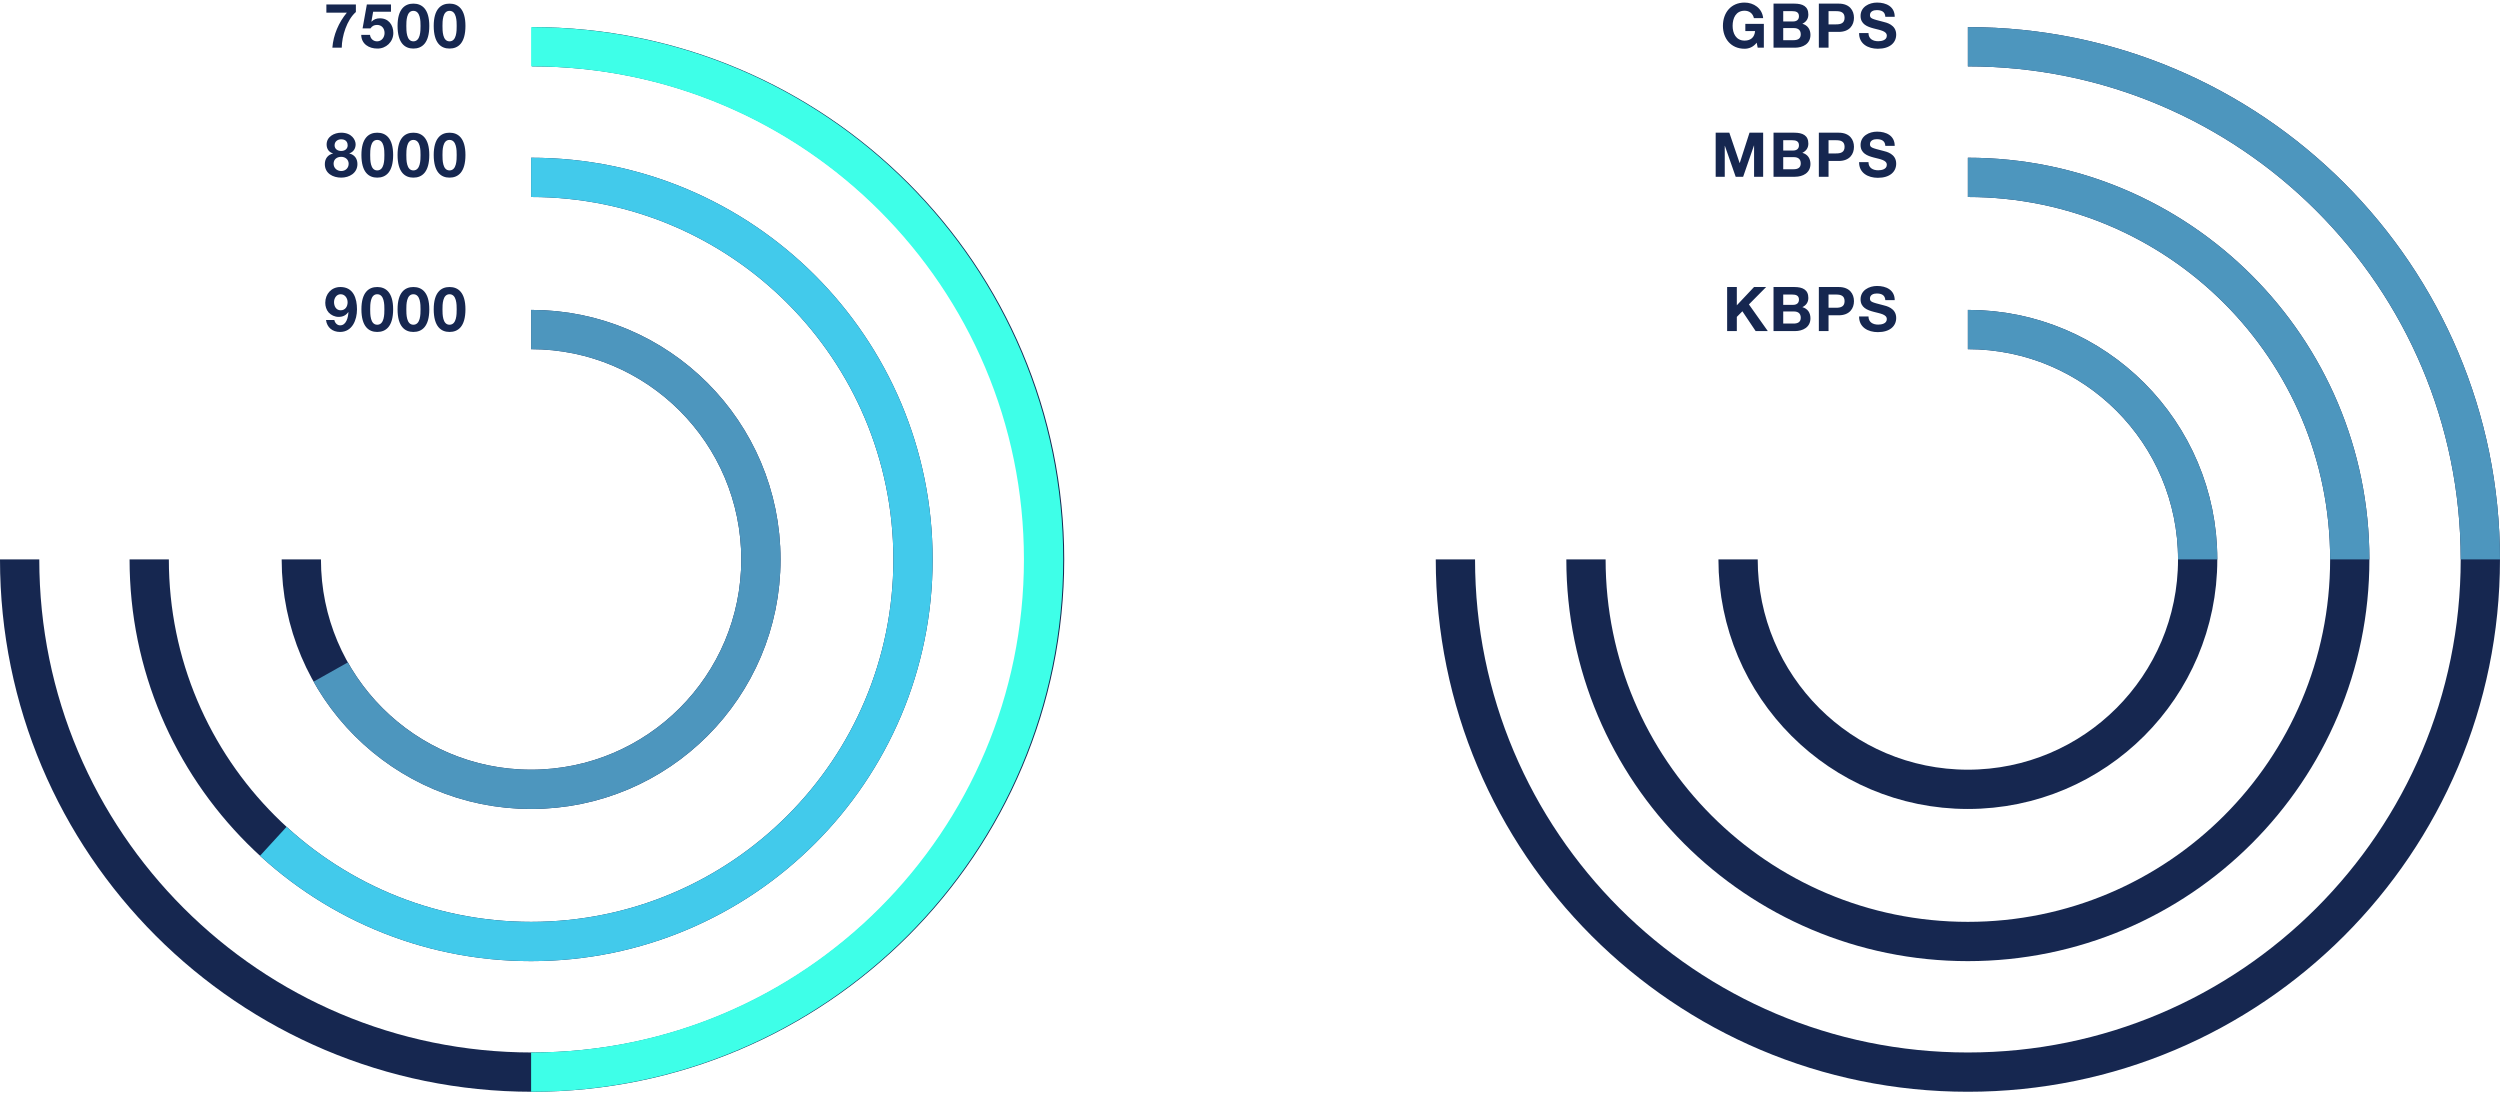
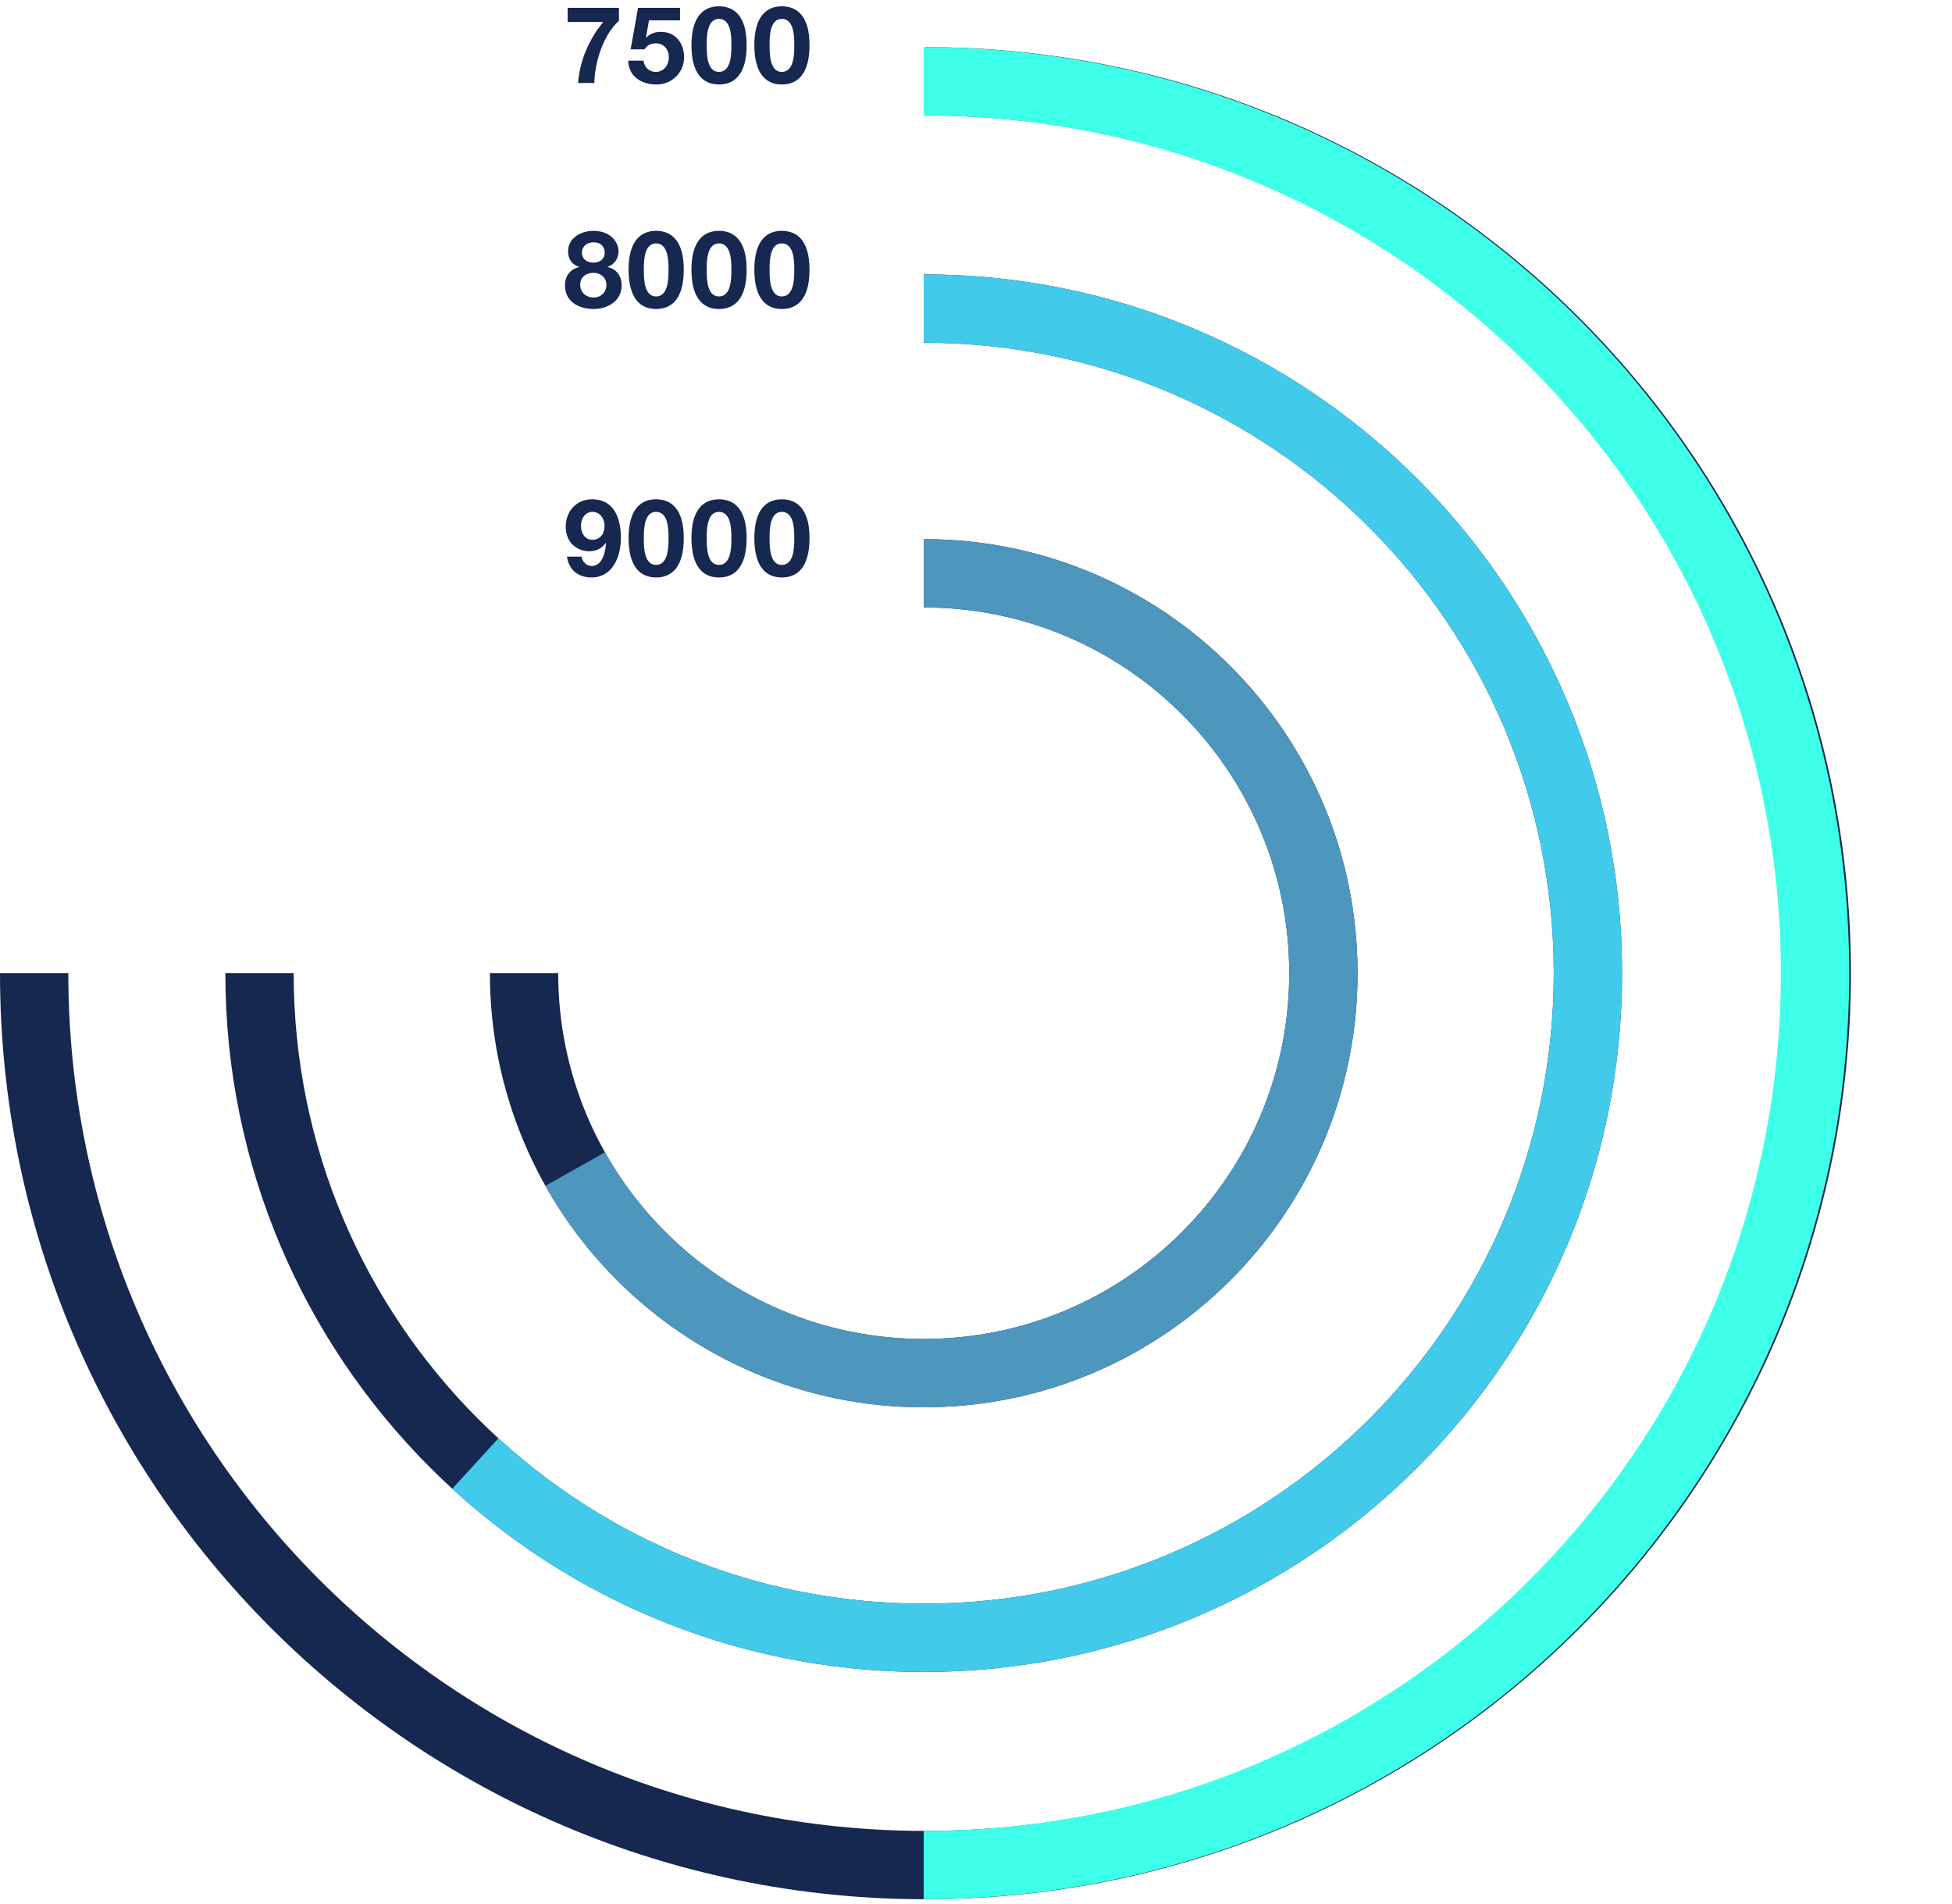
- <svg xmlns="http://www.w3.org/2000/svg" width="891" height="390" viewBox="0 0 891 390" fill="none">
+ <svg xmlns="http://www.w3.org/2000/svg" width="400" height="390" viewBox="0 0 400 390" fill="none">
  <path d="M7 199.381C7 300.297 88.772 382.105 189.644 382.105C290.515 382.105 372.288 300.297 372.288 199.381C372.288 98.465 290.515 16.657 189.644 16.657" stroke="#162750" stroke-width="14" />
  <path d="M53.179 199.381C53.179 274.584 114.116 335.548 189.286 335.548C264.456 335.548 325.393 274.584 325.393 199.381C325.393 124.178 264.456 63.214 189.286 63.214" stroke="#162750" stroke-width="14" />
  <path d="M107.387 199.381C107.387 244.633 144.055 281.317 189.286 281.317C234.518 281.317 271.186 244.633 271.186 199.381C271.186 154.13 234.518 117.446 189.286 117.446" stroke="#162750" stroke-width="14" />
  <path d="M189.286 382.105C290.158 382.105 371.93 300.297 371.93 199.381C371.93 98.465 290.158 16.657 189.286 16.657" stroke="#3EFFE8" stroke-width="14" />
  <path d="M189.286 63.214C264.456 63.214 325.393 124.178 325.393 199.381C325.393 274.584 264.456 335.548 189.286 335.548C153.872 335.548 121.617 322.017 97.404 299.84" stroke="#42CAEB" stroke-width="14" />
  <path d="M189.286 117.446C234.518 117.446 271.186 154.13 271.186 199.381C271.186 244.633 234.518 281.317 189.286 281.317C158.628 281.317 131.904 264.464 117.866 239.513" stroke="#4D96BE" stroke-width="14" />
  <path d="M126.836 1.6H116.32V4.504H123.624C120.698 8.024 118.806 12.446 118.454 17H121.798C121.842 12.886 123.602 7.1 126.836 4.284V1.6ZM139.346 1.6H130.744L129.226 10.114H132.042C132.658 9.278 133.274 8.882 134.396 8.882C136.068 8.882 137.058 10.158 137.058 11.764C137.058 13.304 136.024 14.734 134.396 14.734C133.032 14.734 132.02 13.788 131.866 12.424H128.742C128.786 15.658 131.47 17.308 134.462 17.308C137.564 17.374 140.182 14.932 140.182 11.764C140.182 8.882 138.466 6.528 135.43 6.528C134.22 6.528 133.252 6.858 132.416 7.716L132.372 7.672L132.988 4.174H139.346V1.6ZM141.693 9.234C141.693 15.372 144.289 17.308 147.325 17.308C150.405 17.308 153.001 15.372 153.001 9.234C153.001 3.228 150.405 1.292 147.325 1.292C144.289 1.292 141.693 3.228 141.693 9.234ZM144.817 9.234C144.817 7.628 144.817 3.866 147.325 3.866C149.877 3.866 149.877 7.628 149.877 9.234C149.877 10.972 149.877 14.734 147.325 14.734C144.817 14.734 144.817 10.972 144.817 9.234ZM154.577 9.234C154.577 15.372 157.173 17.308 160.209 17.308C163.289 17.308 165.885 15.372 165.885 9.234C165.885 3.228 163.289 1.292 160.209 1.292C157.173 1.292 154.577 3.228 154.577 9.234ZM157.701 9.234C157.701 7.628 157.701 3.866 160.209 3.866C162.761 3.866 162.761 7.628 162.761 9.234C162.761 10.972 162.761 14.734 160.209 14.734C157.701 14.734 157.701 10.972 157.701 9.234Z" fill="#162750" />
  <path d="M118.894 58.336C118.894 56.752 120.104 55.894 121.622 55.894C123.074 55.894 124.262 56.884 124.262 58.358C124.262 59.898 123.118 60.954 121.622 60.954C120.126 60.954 118.894 59.92 118.894 58.336ZM116.408 51.494C116.408 53.012 117.178 54.244 118.674 54.662V54.706C116.87 55.146 115.77 56.532 115.77 58.49C115.77 61.812 118.652 63.308 121.622 63.308C124.482 63.308 127.386 61.702 127.386 58.468C127.386 56.532 126.33 55.124 124.504 54.706V54.662C125.956 54.178 126.748 52.946 126.748 51.428C126.748 49.932 125.428 47.292 121.6 47.292C119.092 47.292 116.408 48.722 116.408 51.494ZM119.246 51.78C119.246 50.416 120.346 49.646 121.6 49.646C123.536 49.646 123.91 50.988 123.91 51.78C123.91 53.1 122.876 53.804 121.6 53.804C120.346 53.804 119.246 53.122 119.246 51.78ZM128.808 55.234C128.808 61.372 131.404 63.308 134.44 63.308C137.52 63.308 140.116 61.372 140.116 55.234C140.116 49.228 137.52 47.292 134.44 47.292C131.404 47.292 128.808 49.228 128.808 55.234ZM131.932 55.234C131.932 53.628 131.932 49.866 134.44 49.866C136.992 49.866 136.992 53.628 136.992 55.234C136.992 56.972 136.992 60.734 134.44 60.734C131.932 60.734 131.932 56.972 131.932 55.234ZM141.693 55.234C141.693 61.372 144.289 63.308 147.325 63.308C150.405 63.308 153.001 61.372 153.001 55.234C153.001 49.228 150.405 47.292 147.325 47.292C144.289 47.292 141.693 49.228 141.693 55.234ZM144.817 55.234C144.817 53.628 144.817 49.866 147.325 49.866C149.877 49.866 149.877 53.628 149.877 55.234C149.877 56.972 149.877 60.734 147.325 60.734C144.817 60.734 144.817 56.972 144.817 55.234ZM154.577 55.234C154.577 61.372 157.173 63.308 160.209 63.308C163.289 63.308 165.885 61.372 165.885 55.234C165.885 49.228 163.289 47.292 160.209 47.292C157.173 47.292 154.577 49.228 154.577 55.234ZM157.701 55.234C157.701 53.628 157.701 49.866 160.209 49.866C162.761 49.866 162.761 53.628 162.761 55.234C162.761 56.972 162.761 60.734 160.209 60.734C157.701 60.734 157.701 56.972 157.701 55.234Z" fill="#162750" />
  <path d="M116.188 114.04C116.54 116.746 118.52 118.308 121.182 118.308C125.56 118.308 127.232 114.018 127.232 110.256C127.232 106.362 125.978 102.292 121.314 102.292C118.102 102.292 115.924 104.778 115.924 107.924C115.924 109.134 116.298 110.41 117.112 111.356C117.992 112.324 119.334 112.94 120.654 112.94C122.15 112.94 123.272 112.434 124.13 111.224L124.174 111.268C124.086 112.984 123.492 115.954 121.226 115.954C120.148 115.954 119.356 115.074 119.158 114.04H116.188ZM121.402 110.586C119.796 110.586 119.048 109.134 119.048 107.682C119.048 106.296 119.906 104.866 121.402 104.866C122.964 104.866 123.888 106.296 123.888 107.726C123.888 109.244 123.074 110.586 121.402 110.586ZM128.808 110.234C128.808 116.372 131.404 118.308 134.44 118.308C137.52 118.308 140.116 116.372 140.116 110.234C140.116 104.228 137.52 102.292 134.44 102.292C131.404 102.292 128.808 104.228 128.808 110.234ZM131.932 110.234C131.932 108.628 131.932 104.866 134.44 104.866C136.992 104.866 136.992 108.628 136.992 110.234C136.992 111.972 136.992 115.734 134.44 115.734C131.932 115.734 131.932 111.972 131.932 110.234ZM141.693 110.234C141.693 116.372 144.289 118.308 147.325 118.308C150.405 118.308 153.001 116.372 153.001 110.234C153.001 104.228 150.405 102.292 147.325 102.292C144.289 102.292 141.693 104.228 141.693 110.234ZM144.817 110.234C144.817 108.628 144.817 104.866 147.325 104.866C149.877 104.866 149.877 108.628 149.877 110.234C149.877 111.972 149.877 115.734 147.325 115.734C144.817 115.734 144.817 111.972 144.817 110.234ZM154.577 110.234C154.577 116.372 157.173 118.308 160.209 118.308C163.289 118.308 165.885 116.372 165.885 110.234C165.885 104.228 163.289 102.292 160.209 102.292C157.173 102.292 154.577 104.228 154.577 110.234ZM157.701 110.234C157.701 108.628 157.701 104.866 160.209 104.866C162.761 104.866 162.761 108.628 162.761 110.234C162.761 111.972 162.761 115.734 160.209 115.734C157.701 115.734 157.701 111.972 157.701 110.234Z" fill="#162750" />
-   <path d="M518.705 199.381C518.705 300.297 600.477 382.105 701.349 382.105C802.22 382.105 883.992 300.297 883.992 199.381C883.992 98.465 802.22 16.657 701.349 16.657" stroke="#162750" stroke-width="14" />
-   <path d="M565.241 199.381C565.241 274.584 626.178 335.548 701.348 335.548C776.518 335.548 837.456 274.584 837.456 199.381C837.456 124.178 776.518 63.214 701.348 63.214" stroke="#162750" stroke-width="14" />
-   <path d="M619.449 199.381C619.449 244.633 656.117 281.317 701.349 281.317C746.58 281.317 783.248 244.633 783.248 199.381C783.248 154.13 746.58 117.446 701.349 117.446" stroke="#162750" stroke-width="14" />
-   <path d="M883.993 199.381C883.993 98.465 802.22 16.657 701.349 16.657" stroke="#4D96BE" stroke-width="14" />
-   <path d="M837.456 199.381C837.456 124.178 776.518 63.214 701.348 63.214" stroke="#4D96BE" stroke-width="14" />
-   <path d="M783.248 199.381C783.248 154.13 746.58 117.446 701.349 117.446" stroke="#4D96BE" stroke-width="14" />
-   <path d="M626.437 17H628.637V8.508H622.037V11.082H625.513C625.315 13.26 624.017 14.47 621.773 14.47C618.671 14.47 617.505 11.83 617.505 9.212C617.505 6.462 618.671 3.822 621.773 3.822C623.401 3.822 624.699 4.724 625.095 6.462H628.395C628.021 2.898 624.985 0.918 621.773 0.918C616.911 0.918 614.051 4.548 614.051 9.212C614.051 13.744 616.911 17.374 621.773 17.374C623.291 17.374 624.875 16.78 626.085 15.218L626.437 17ZM635.541 10.004H639.303C640.777 10.004 641.789 10.642 641.789 12.248C641.789 13.876 640.601 14.316 639.237 14.316H635.541V10.004ZM632.087 17H639.699C642.537 17 645.243 15.636 645.243 12.446C645.243 10.488 644.275 9.014 642.361 8.464C643.725 7.804 644.495 6.726 644.495 5.186C644.495 2.26 642.471 1.292 639.479 1.292H632.087V17ZM635.541 3.976H638.775C640.007 3.976 641.151 4.284 641.151 5.78C641.151 7.1 640.249 7.65 639.039 7.65H635.541V3.976ZM648.237 17H651.691V11.368H655.321C659.237 11.368 660.755 8.882 660.755 6.33C660.755 3.778 659.237 1.292 655.321 1.292H648.237V17ZM651.691 3.976H654.375C655.981 3.976 657.411 4.328 657.411 6.33C657.411 8.332 655.981 8.684 654.375 8.684H651.691V3.976ZM662.581 11.786C662.537 15.658 665.793 17.374 669.269 17.374C673.537 17.374 675.803 15.218 675.803 12.336C675.803 8.772 672.283 8.046 671.139 7.76C667.201 6.748 666.453 6.594 666.453 5.384C666.453 4.064 667.729 3.602 668.829 3.602C670.479 3.602 671.821 4.086 671.931 5.978H675.275C675.275 2.348 672.261 0.918 668.983 0.918C666.145 0.918 663.109 2.458 663.109 5.67C663.109 8.618 665.463 9.52 667.795 10.136C670.105 10.752 672.459 11.038 672.459 12.732C672.459 14.338 670.611 14.69 669.401 14.69C667.553 14.69 665.925 13.876 665.925 11.786H662.581Z" fill="#162750" />
-   <path d="M611.468 63H614.702V51.978H614.746L618.596 63H621.258L625.108 51.868H625.152V63H628.386V47.292H623.524L620.048 58.094H620.004L616.33 47.292H611.468V63ZM635.541 56.004H639.303C640.777 56.004 641.789 56.642 641.789 58.248C641.789 59.876 640.601 60.316 639.237 60.316H635.541V56.004ZM632.087 63H639.699C642.537 63 645.243 61.636 645.243 58.446C645.243 56.488 644.275 55.014 642.361 54.464C643.725 53.804 644.495 52.726 644.495 51.186C644.495 48.26 642.471 47.292 639.479 47.292H632.087V63ZM635.541 49.976H638.775C640.007 49.976 641.151 50.284 641.151 51.78C641.151 53.1 640.249 53.65 639.039 53.65H635.541V49.976ZM648.237 63H651.691V57.368H655.321C659.237 57.368 660.755 54.882 660.755 52.33C660.755 49.778 659.237 47.292 655.321 47.292H648.237V63ZM651.691 49.976H654.375C655.981 49.976 657.411 50.328 657.411 52.33C657.411 54.332 655.981 54.684 654.375 54.684H651.691V49.976ZM662.581 57.786C662.537 61.658 665.793 63.374 669.269 63.374C673.537 63.374 675.803 61.218 675.803 58.336C675.803 54.772 672.283 54.046 671.139 53.76C667.201 52.748 666.453 52.594 666.453 51.384C666.453 50.064 667.729 49.602 668.829 49.602C670.479 49.602 671.821 50.086 671.931 51.978H675.275C675.275 48.348 672.261 46.918 668.983 46.918C666.145 46.918 663.109 48.458 663.109 51.67C663.109 54.618 665.463 55.52 667.795 56.136C670.105 56.752 672.459 57.038 672.459 58.732C672.459 60.338 670.611 60.69 669.401 60.69C667.553 60.69 665.925 59.876 665.925 57.786H662.581Z" fill="#162750" />
-   <path d="M615.55 118H619.004V112.94L620.984 110.938L625.714 118H630.048L623.316 108.496L629.454 102.292H625.142L619.004 108.804V102.292H615.55V118ZM635.541 111.004H639.303C640.777 111.004 641.789 111.642 641.789 113.248C641.789 114.876 640.601 115.316 639.237 115.316H635.541V111.004ZM632.087 118H639.699C642.537 118 645.243 116.636 645.243 113.446C645.243 111.488 644.275 110.014 642.361 109.464C643.725 108.804 644.495 107.726 644.495 106.186C644.495 103.26 642.471 102.292 639.479 102.292H632.087V118ZM635.541 104.976H638.775C640.007 104.976 641.151 105.284 641.151 106.78C641.151 108.1 640.249 108.65 639.039 108.65H635.541V104.976ZM648.237 118H651.691V112.368H655.321C659.237 112.368 660.755 109.882 660.755 107.33C660.755 104.778 659.237 102.292 655.321 102.292H648.237V118ZM651.691 104.976H654.375C655.981 104.976 657.411 105.328 657.411 107.33C657.411 109.332 655.981 109.684 654.375 109.684H651.691V104.976ZM662.581 112.786C662.537 116.658 665.793 118.374 669.269 118.374C673.537 118.374 675.803 116.218 675.803 113.336C675.803 109.772 672.283 109.046 671.139 108.76C667.201 107.748 666.453 107.594 666.453 106.384C666.453 105.064 667.729 104.602 668.829 104.602C670.479 104.602 671.821 105.086 671.931 106.978H675.275C675.275 103.348 672.261 101.918 668.983 101.918C666.145 101.918 663.109 103.458 663.109 106.67C663.109 109.618 665.463 110.52 667.795 111.136C670.105 111.752 672.459 112.038 672.459 113.732C672.459 115.338 670.611 115.69 669.401 115.69C667.553 115.69 665.925 114.876 665.925 112.786H662.581Z" fill="#162750" />
</svg>
